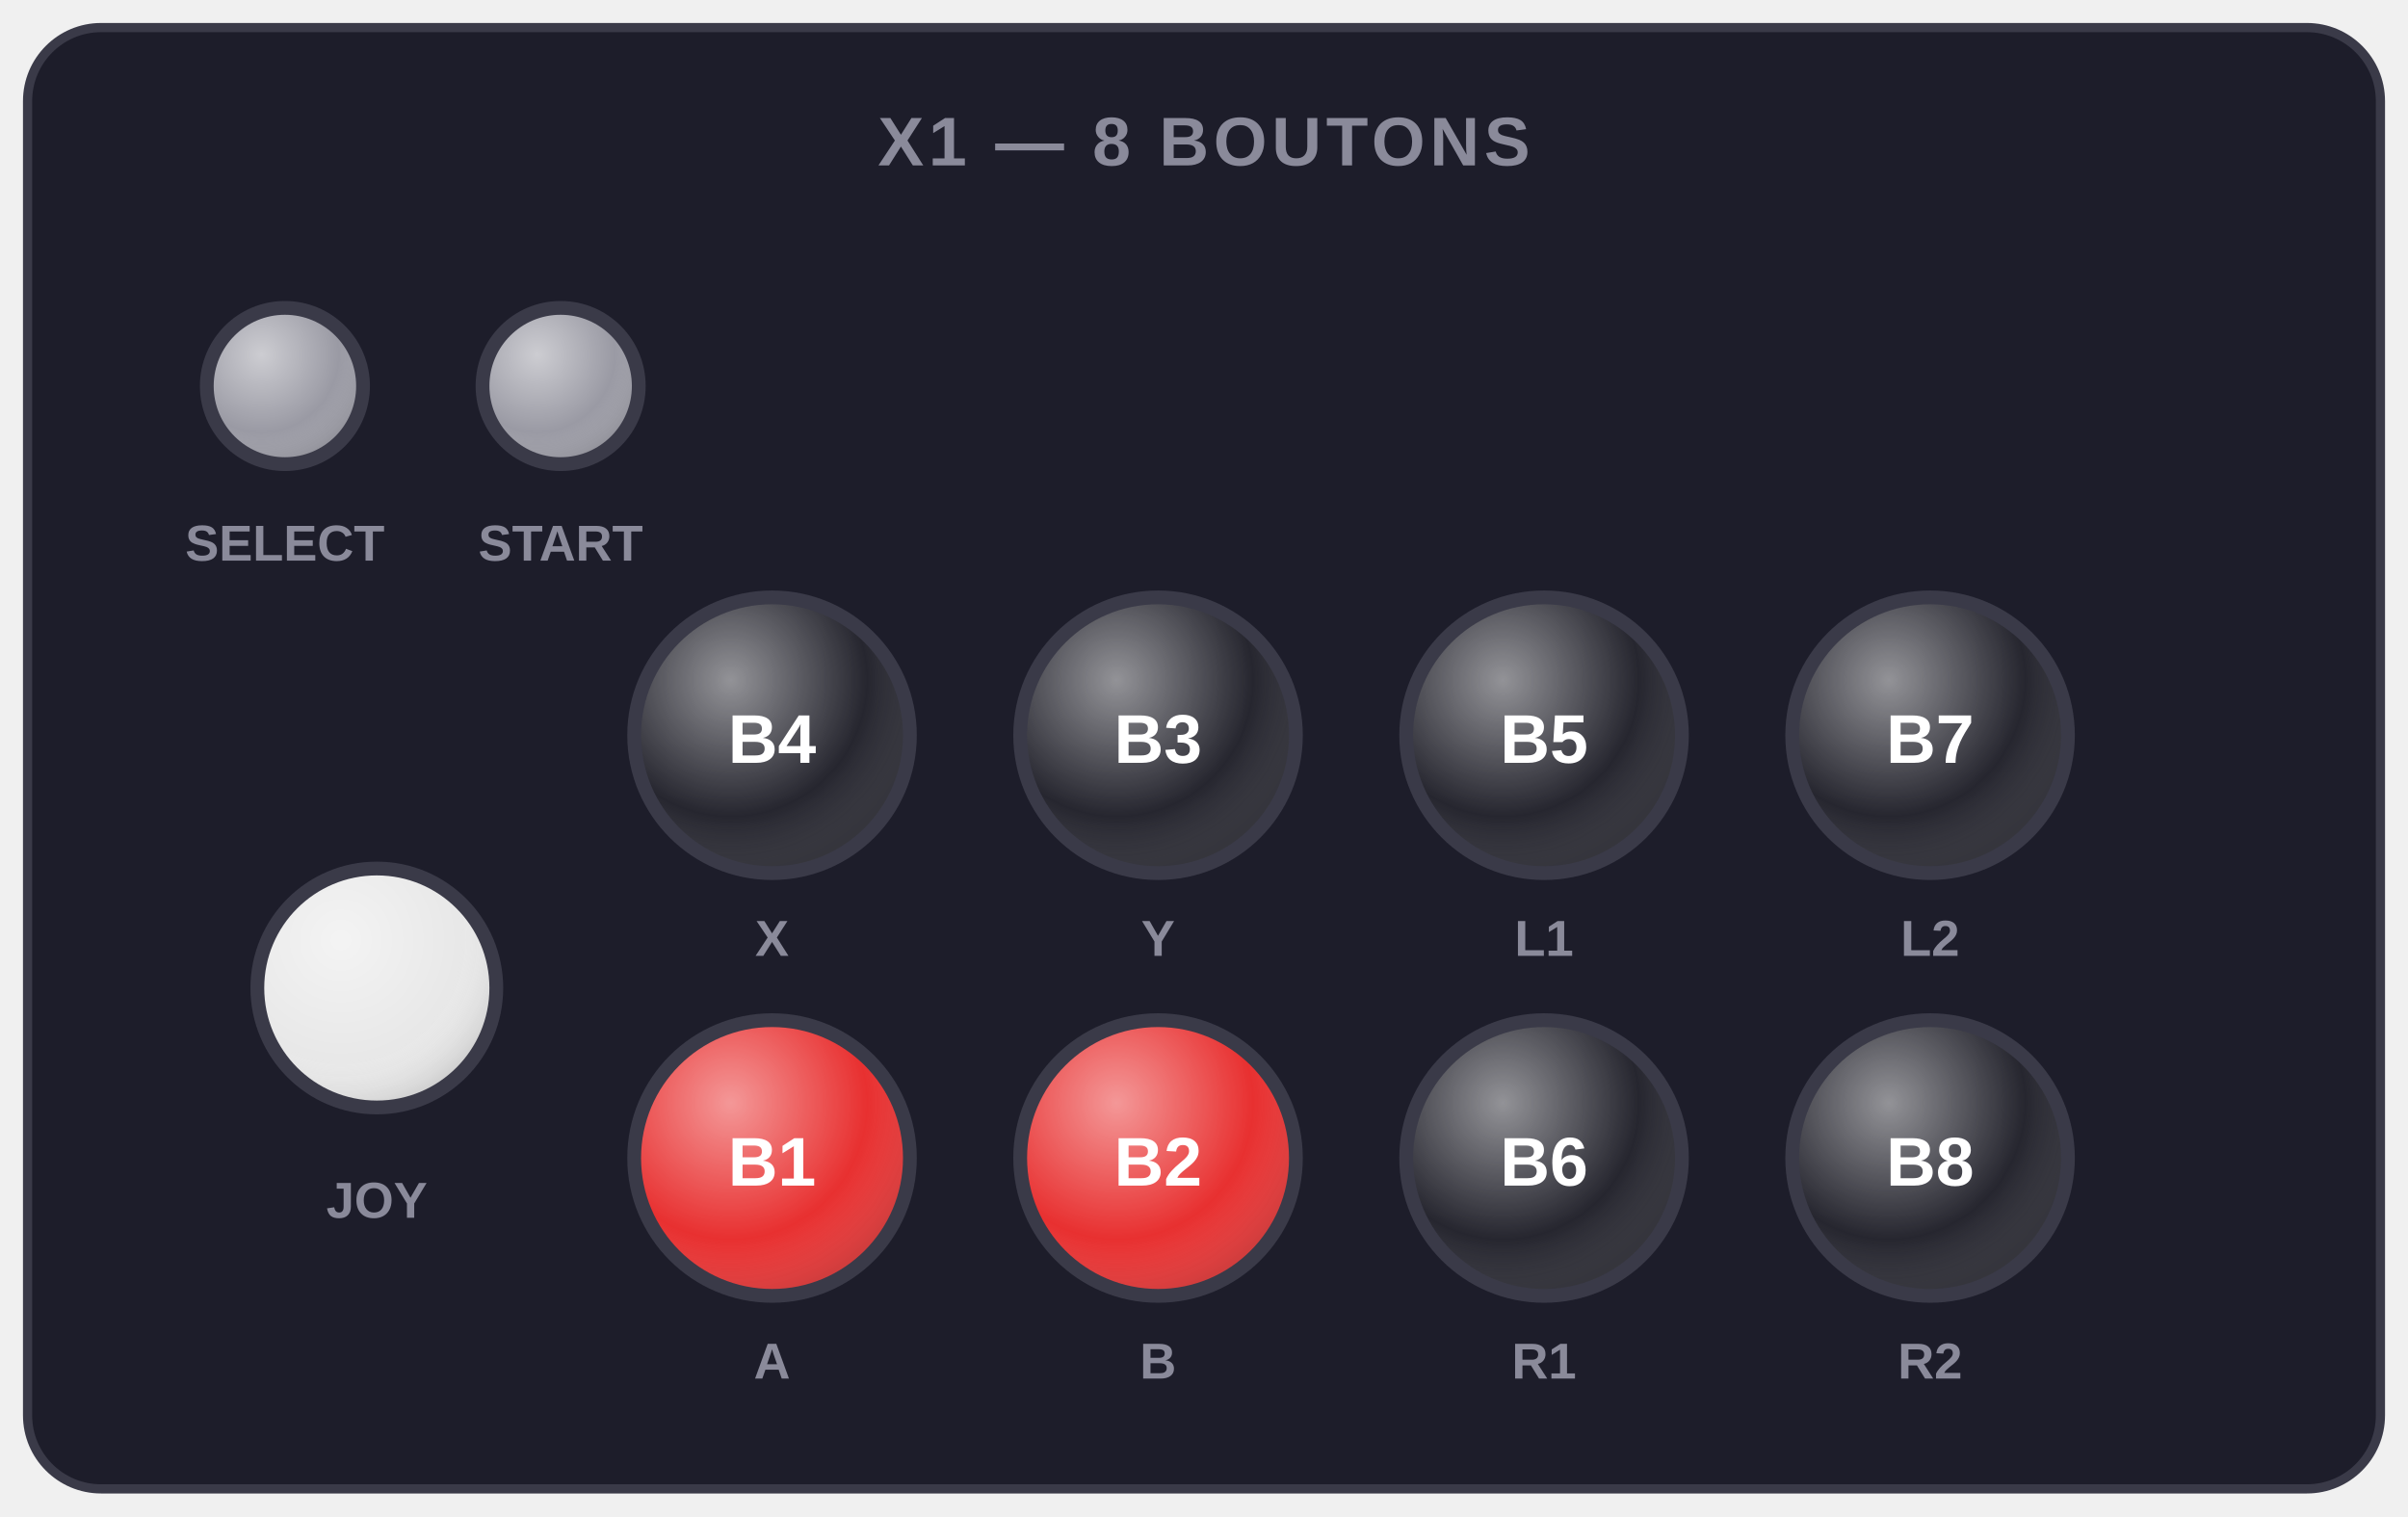
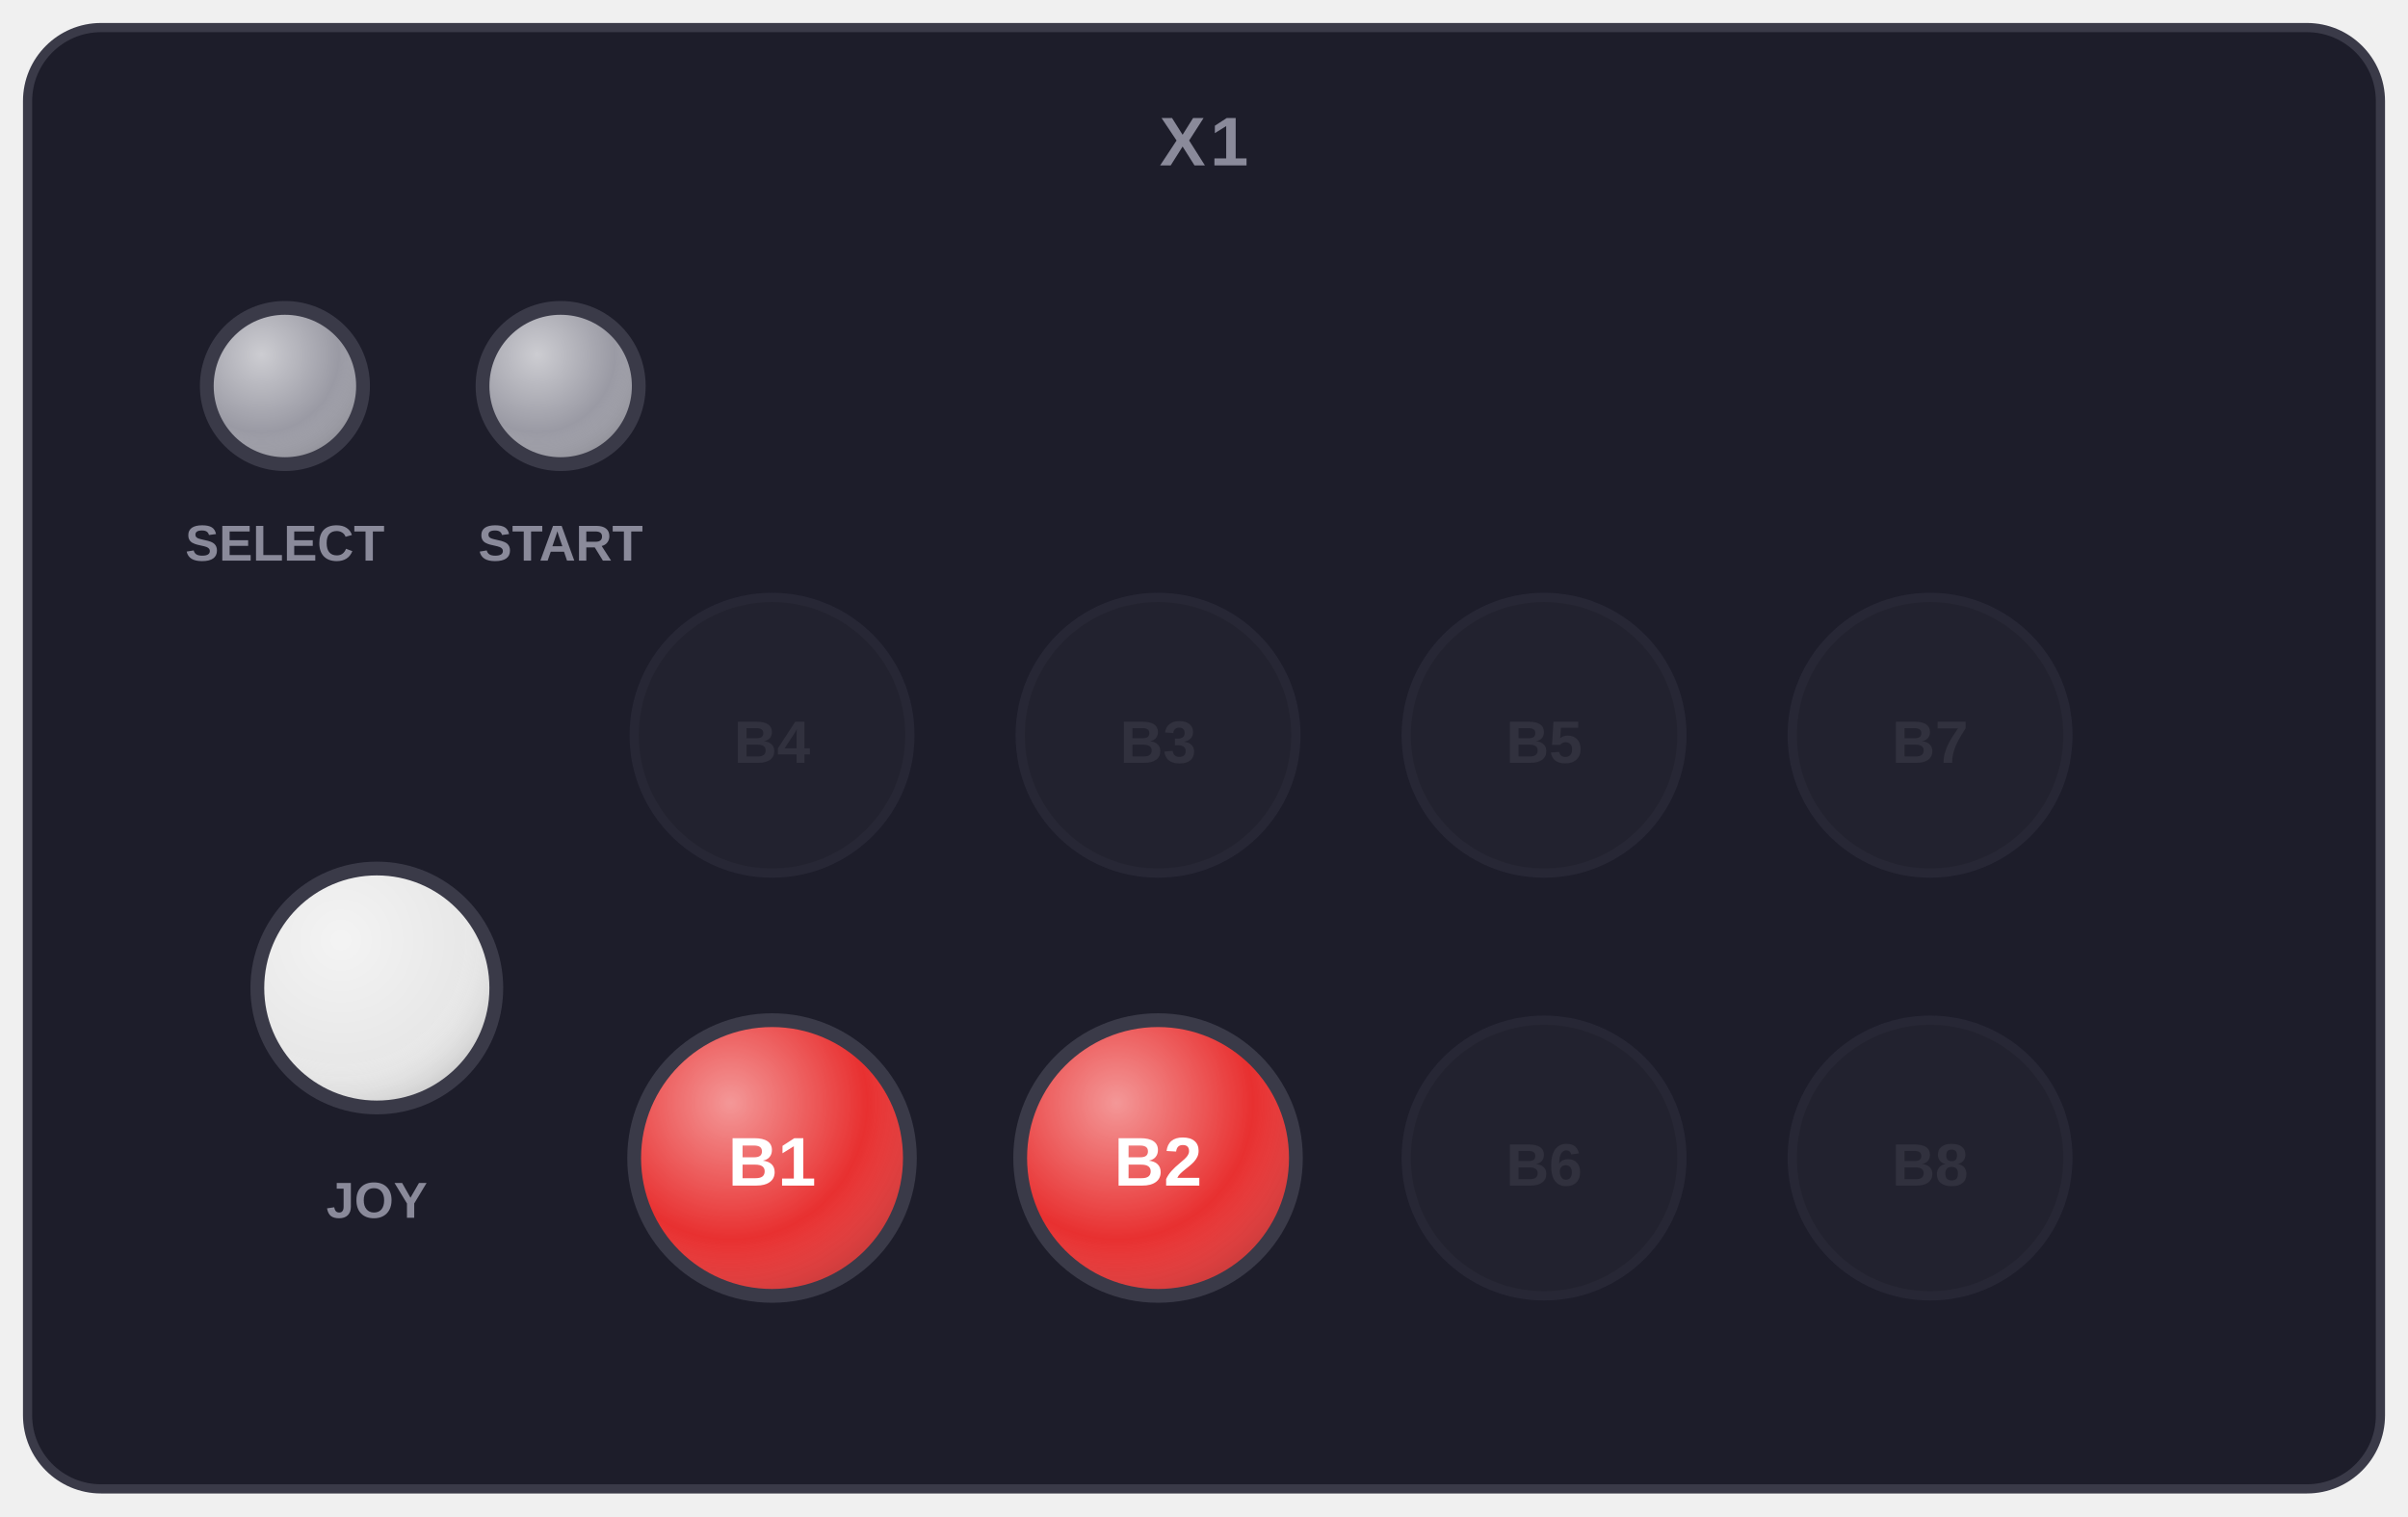
<svg xmlns="http://www.w3.org/2000/svg" viewBox="0 0 524 330" font-family="Segoe UI, Arial, sans-serif">
  <defs>
    <radialGradient id="dome" cx="0.35" cy="0.3" r="0.9">
      <stop offset="0" stop-color="#ffffff" stop-opacity="0.5" />
      <stop offset="0.55" stop-color="#ffffff" stop-opacity="0" />
      <stop offset="1" stop-color="#000000" stop-opacity="0.35" />
    </radialGradient>
  </defs>
  <rect x="6" y="6" width="512" height="318" rx="16" fill="#1d1d2a" stroke="#3a3a48" stroke-width="2" />
-   <text x="262" y="36" text-anchor="middle" fill="#8a8a9a" font-size="15" font-weight="bold" letter-spacing="1">X1 — 8 BOUTONS</text>
+   <text x="262" y="36" text-anchor="middle" fill="#8a8a9a" font-size="15" font-weight="bold" letter-spacing="1">X1</text>
  <circle cx="62" cy="84" r="17" fill="#9a9aa4" />
  <circle cx="62" cy="84" r="17" fill="url(#dome)" />
  <circle cx="62" cy="84" r="17" fill="none" stroke="#3a3a48" stroke-width="3" />
  <text x="62" y="122" text-anchor="middle" fill="#8a8a9a" font-size="11" font-weight="bold">SELECT</text>
  <circle cx="122" cy="84" r="17" fill="#9a9aa4" />
  <circle cx="122" cy="84" r="17" fill="url(#dome)" />
  <circle cx="122" cy="84" r="17" fill="none" stroke="#3a3a48" stroke-width="3" />
  <text x="122" y="122" text-anchor="middle" fill="#8a8a9a" font-size="11" font-weight="bold">START</text>
  <circle cx="82" cy="215" r="26" fill="#e8e8e8" />
  <circle cx="82" cy="215" r="26" fill="url(#dome)" />
  <circle cx="82" cy="215" r="26" fill="none" stroke="#3a3a48" stroke-width="3" />
  <text x="82" y="265" text-anchor="middle" fill="#8a8a9a" font-size="11" font-weight="bold">JOY</text>
-   <circle cx="168" cy="160" r="30" fill="#26262f" />
-   <circle cx="168" cy="160" r="30" fill="url(#dome)" />
-   <circle cx="168" cy="160" r="30" fill="none" stroke="#3a3a48" stroke-width="3" />
-   <text x="168" y="166" text-anchor="middle" fill="#ffffff" font-size="15" font-weight="bold">B4</text>
-   <text x="168" y="208" text-anchor="middle" fill="#8a8a9a" font-size="11" font-weight="bold">X</text>
-   <circle cx="252" cy="160" r="30" fill="#26262f" />
-   <circle cx="252" cy="160" r="30" fill="url(#dome)" />
-   <circle cx="252" cy="160" r="30" fill="none" stroke="#3a3a48" stroke-width="3" />
-   <text x="252" y="166" text-anchor="middle" fill="#ffffff" font-size="15" font-weight="bold">B3</text>
-   <text x="252" y="208" text-anchor="middle" fill="#8a8a9a" font-size="11" font-weight="bold">Y</text>
-   <circle cx="336" cy="160" r="30" fill="#26262f" />
-   <circle cx="336" cy="160" r="30" fill="url(#dome)" />
-   <circle cx="336" cy="160" r="30" fill="none" stroke="#3a3a48" stroke-width="3" />
-   <text x="336" y="166" text-anchor="middle" fill="#ffffff" font-size="15" font-weight="bold">B5</text>
-   <text x="336" y="208" text-anchor="middle" fill="#8a8a9a" font-size="11" font-weight="bold">L1</text>
-   <circle cx="420" cy="160" r="30" fill="#26262f" />
-   <circle cx="420" cy="160" r="30" fill="url(#dome)" />
-   <circle cx="420" cy="160" r="30" fill="none" stroke="#3a3a48" stroke-width="3" />
-   <text x="420" y="166" text-anchor="middle" fill="#ffffff" font-size="15" font-weight="bold">B7</text>
-   <text x="420" y="208" text-anchor="middle" fill="#8a8a9a" font-size="11" font-weight="bold">L2</text>
+   <g opacity="0.18">
+     <circle cx="168" cy="160" r="30" fill="#3a3a48" />
+     <circle cx="168" cy="160" r="30" fill="none" stroke="#55556a" stroke-width="2" />
+     <text x="168" y="166" text-anchor="middle" fill="#8a8a9a" font-size="13" font-weight="bold">B4</text>
+   </g>
+   <g opacity="0.18">
+     <circle cx="252" cy="160" r="30" fill="#3a3a48" />
+     <circle cx="252" cy="160" r="30" fill="none" stroke="#55556a" stroke-width="2" />
+     <text x="252" y="166" text-anchor="middle" fill="#8a8a9a" font-size="13" font-weight="bold">B3</text>
+   </g>
+   <g opacity="0.18">
+     <circle cx="336" cy="160" r="30" fill="#3a3a48" />
+     <circle cx="336" cy="160" r="30" fill="none" stroke="#55556a" stroke-width="2" />
+     <text x="336" y="166" text-anchor="middle" fill="#8a8a9a" font-size="13" font-weight="bold">B5</text>
+   </g>
+   <g opacity="0.18">
+     <circle cx="420" cy="160" r="30" fill="#3a3a48" />
+     <circle cx="420" cy="160" r="30" fill="none" stroke="#55556a" stroke-width="2" />
+     <text x="420" y="166" text-anchor="middle" fill="#8a8a9a" font-size="13" font-weight="bold">B7</text>
+   </g>
  <circle cx="168" cy="252" r="30" fill="#e83030" />
  <circle cx="168" cy="252" r="30" fill="url(#dome)" />
  <circle cx="168" cy="252" r="30" fill="none" stroke="#3a3a48" stroke-width="3" />
  <text x="168" y="258" text-anchor="middle" fill="#ffffff" font-size="15" font-weight="bold">B1</text>
-   <text x="168" y="300" text-anchor="middle" fill="#8a8a9a" font-size="11" font-weight="bold">A</text>
  <circle cx="252" cy="252" r="30" fill="#e83030" />
  <circle cx="252" cy="252" r="30" fill="url(#dome)" />
  <circle cx="252" cy="252" r="30" fill="none" stroke="#3a3a48" stroke-width="3" />
  <text x="252" y="258" text-anchor="middle" fill="#ffffff" font-size="15" font-weight="bold">B2</text>
-   <text x="252" y="300" text-anchor="middle" fill="#8a8a9a" font-size="11" font-weight="bold">B</text>
-   <circle cx="336" cy="252" r="30" fill="#26262f" />
-   <circle cx="336" cy="252" r="30" fill="url(#dome)" />
-   <circle cx="336" cy="252" r="30" fill="none" stroke="#3a3a48" stroke-width="3" />
-   <text x="336" y="258" text-anchor="middle" fill="#ffffff" font-size="15" font-weight="bold">B6</text>
-   <text x="336" y="300" text-anchor="middle" fill="#8a8a9a" font-size="11" font-weight="bold">R1</text>
-   <circle cx="420" cy="252" r="30" fill="#26262f" />
-   <circle cx="420" cy="252" r="30" fill="url(#dome)" />
-   <circle cx="420" cy="252" r="30" fill="none" stroke="#3a3a48" stroke-width="3" />
-   <text x="420" y="258" text-anchor="middle" fill="#ffffff" font-size="15" font-weight="bold">B8</text>
-   <text x="420" y="300" text-anchor="middle" fill="#8a8a9a" font-size="11" font-weight="bold">R2</text>
+   <g opacity="0.18">
+     <circle cx="336" cy="252" r="30" fill="#3a3a48" />
+     <circle cx="336" cy="252" r="30" fill="none" stroke="#55556a" stroke-width="2" />
+     <text x="336" y="258" text-anchor="middle" fill="#8a8a9a" font-size="13" font-weight="bold">B6</text>
+   </g>
+   <g opacity="0.18">
+     <circle cx="420" cy="252" r="30" fill="#3a3a48" />
+     <circle cx="420" cy="252" r="30" fill="none" stroke="#55556a" stroke-width="2" />
+     <text x="420" y="258" text-anchor="middle" fill="#8a8a9a" font-size="13" font-weight="bold">B8</text>
+   </g>
</svg>
